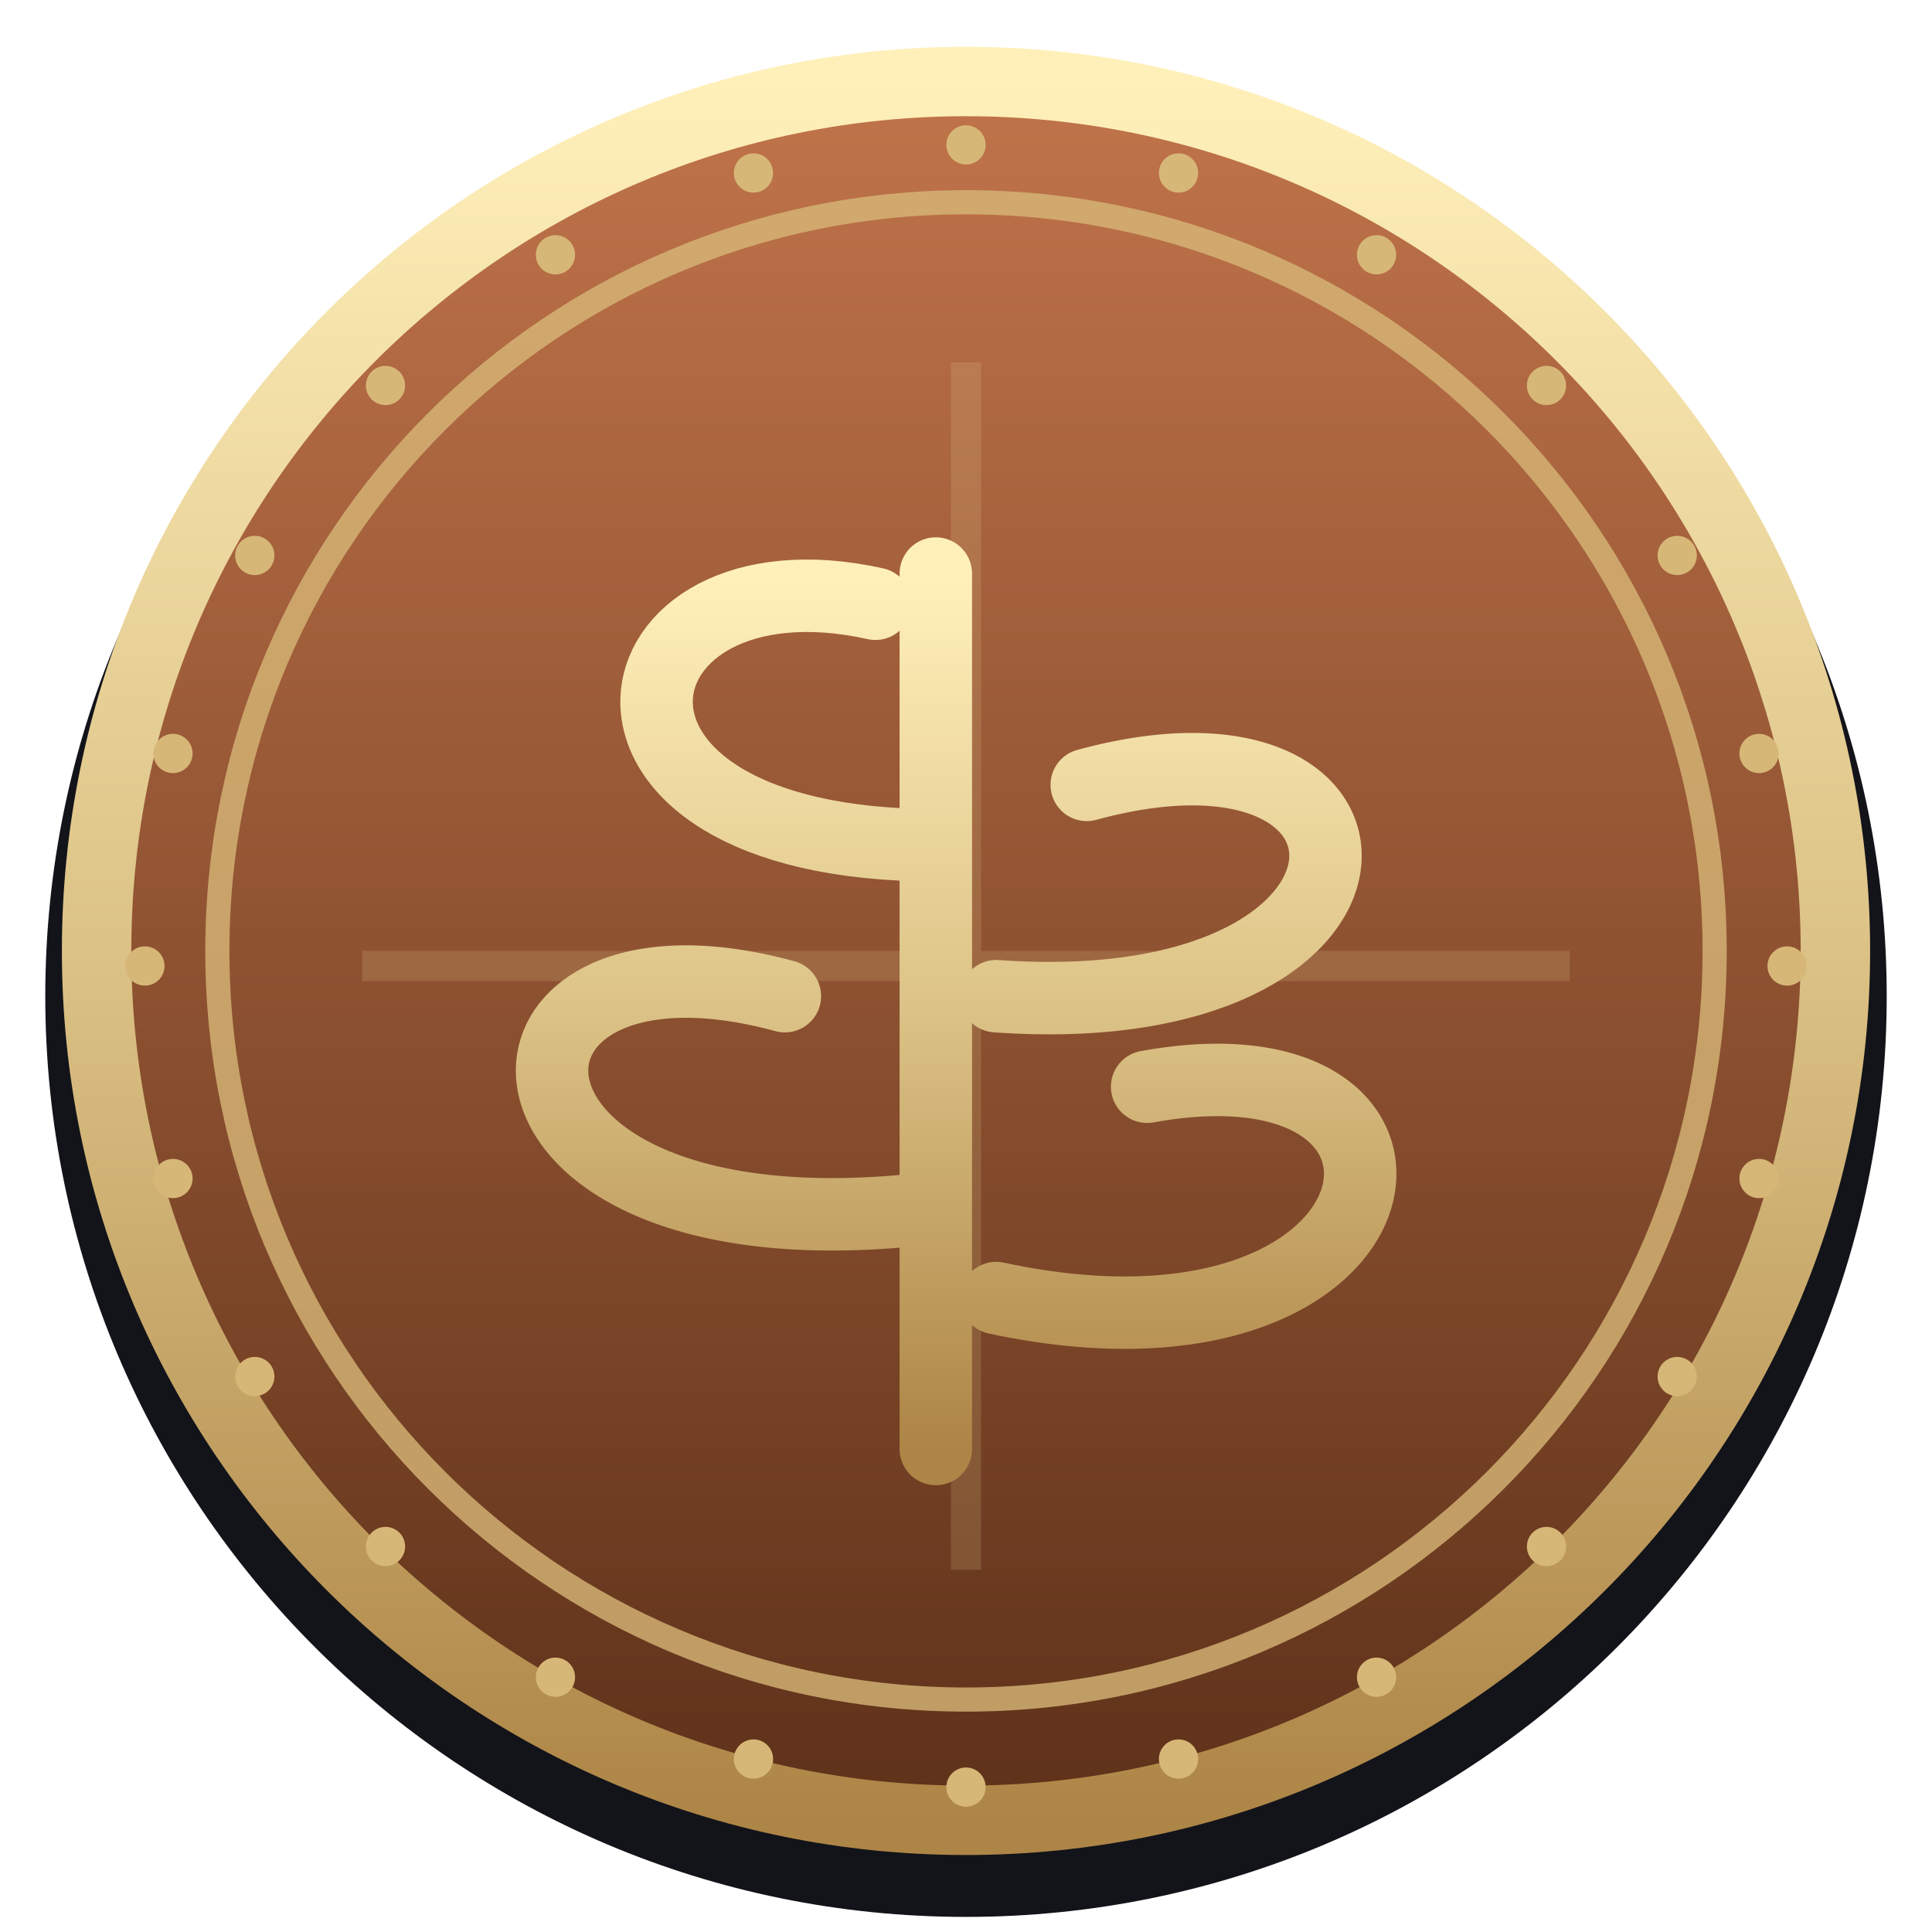
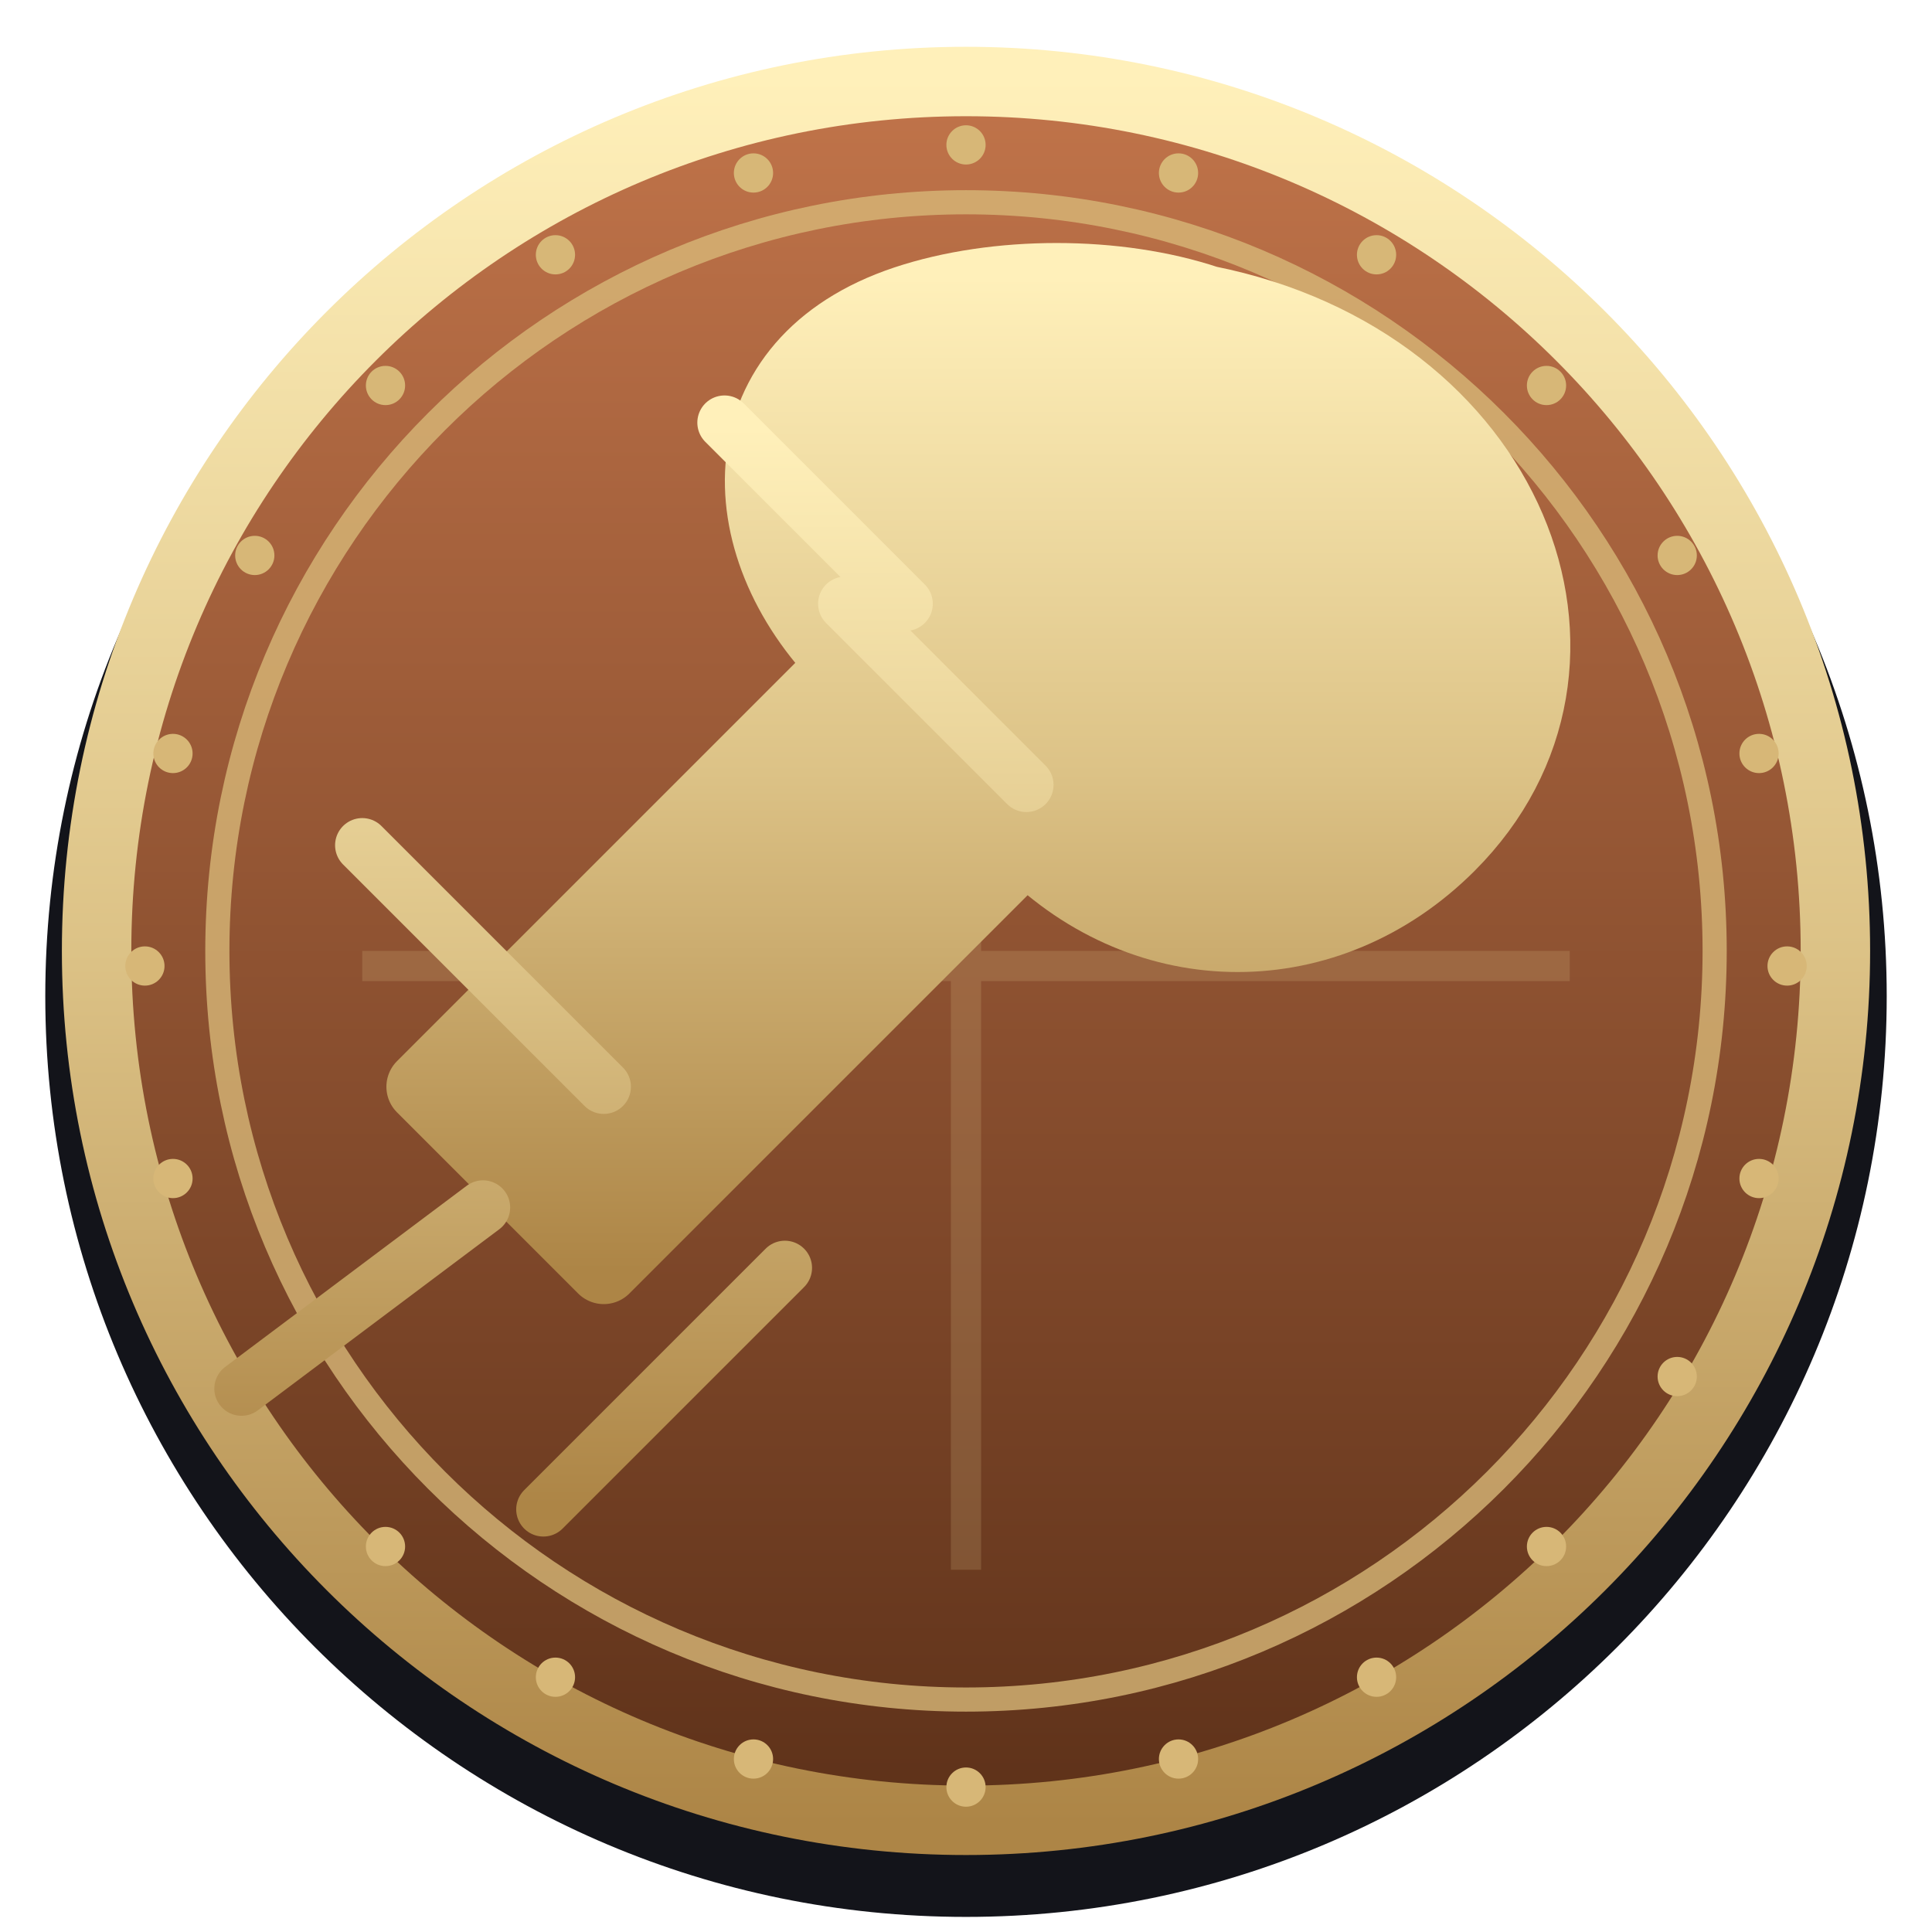
<svg xmlns="http://www.w3.org/2000/svg" width="64" height="64" viewBox="0 0 64 64">
  <defs>
    <linearGradient id="field" x1="0" y1="0" x2="0" y2="1">
      <stop stop-color="#c1744a" />
      <stop offset="1" stop-color="#5d3119" />
    </linearGradient>
    <linearGradient id="gold" x1="0" y1="0" x2="0" y2="1">
      <stop stop-color="#fff0ba" />
      <stop offset=".5" stop-color="#dcc286" />
      <stop offset="1" stop-color="#ad8546" />
    </linearGradient>
  </defs>
  <circle cx="32" cy="33" r="30.5" fill="#13141a" />
  <circle cx="32" cy="31.5" r="28.8" fill="url(#field)" stroke="url(#gold)" stroke-width="2.3" />
  <g fill="#d7b777">
    <circle cx="59.20" cy="32.00" r=".65" />
    <circle cx="58.27" cy="39.04" r=".65" />
    <circle cx="55.56" cy="45.60" r=".65" />
    <circle cx="51.23" cy="51.23" r=".65" />
    <circle cx="45.60" cy="55.56" r=".65" />
    <circle cx="39.04" cy="58.27" r=".65" />
    <circle cx="32.00" cy="59.20" r=".65" />
    <circle cx="24.96" cy="58.27" r=".65" />
    <circle cx="18.40" cy="55.56" r=".65" />
    <circle cx="12.77" cy="51.23" r=".65" />
    <circle cx="8.44" cy="45.60" r=".65" />
    <circle cx="5.73" cy="39.04" r=".65" />
    <circle cx="4.80" cy="32.00" r=".65" />
    <circle cx="5.73" cy="24.96" r=".65" />
    <circle cx="8.44" cy="18.40" r=".65" />
    <circle cx="12.77" cy="12.77" r=".65" />
    <circle cx="18.40" cy="8.44" r=".65" />
    <circle cx="24.96" cy="5.73" r=".65" />
    <circle cx="32.00" cy="4.80" r=".65" />
    <circle cx="39.04" cy="5.73" r=".65" />
    <circle cx="45.60" cy="8.44" r=".65" />
    <circle cx="51.23" cy="12.77" r=".65" />
    <circle cx="55.56" cy="18.40" r=".65" />
    <circle cx="58.27" cy="24.96" r=".65" />
  </g>
  <circle cx="32" cy="31.5" r="24.8" fill="none" stroke="#d7b777" stroke-width=".8" opacity=".8" />
  <path d="M12 32H52 M32 12V52" transform="rotate(0 32 32)" stroke="#e4cc91" stroke-width="1" opacity=".18" />
  <g fill="none" stroke="url(#gold)" stroke-width="2.4" stroke-linecap="round" stroke-linejoin="round">
-     <path d="M31 48V19 M31 40C15 42 15 30 26 33 M33 33C47 34 47 23 36 26 M31 28C18 28 20 18 29 20 M33 43C47 46 49 34 38 36" />
+     <path fill="url(#gold)" d="M40 10C50 12 54 22 48 28C44 32 38 32 34 28L20 42L14 36L28 22C24 18 24 12 30 10C33 9 37 9 40 10Z" />
+     <path d="M20 36L12 28 M16 40L8 46 M26 42L18 50 M30 20L24 14 M34 26L28 20" stroke-width="1.8" />
  </g>
</svg>
